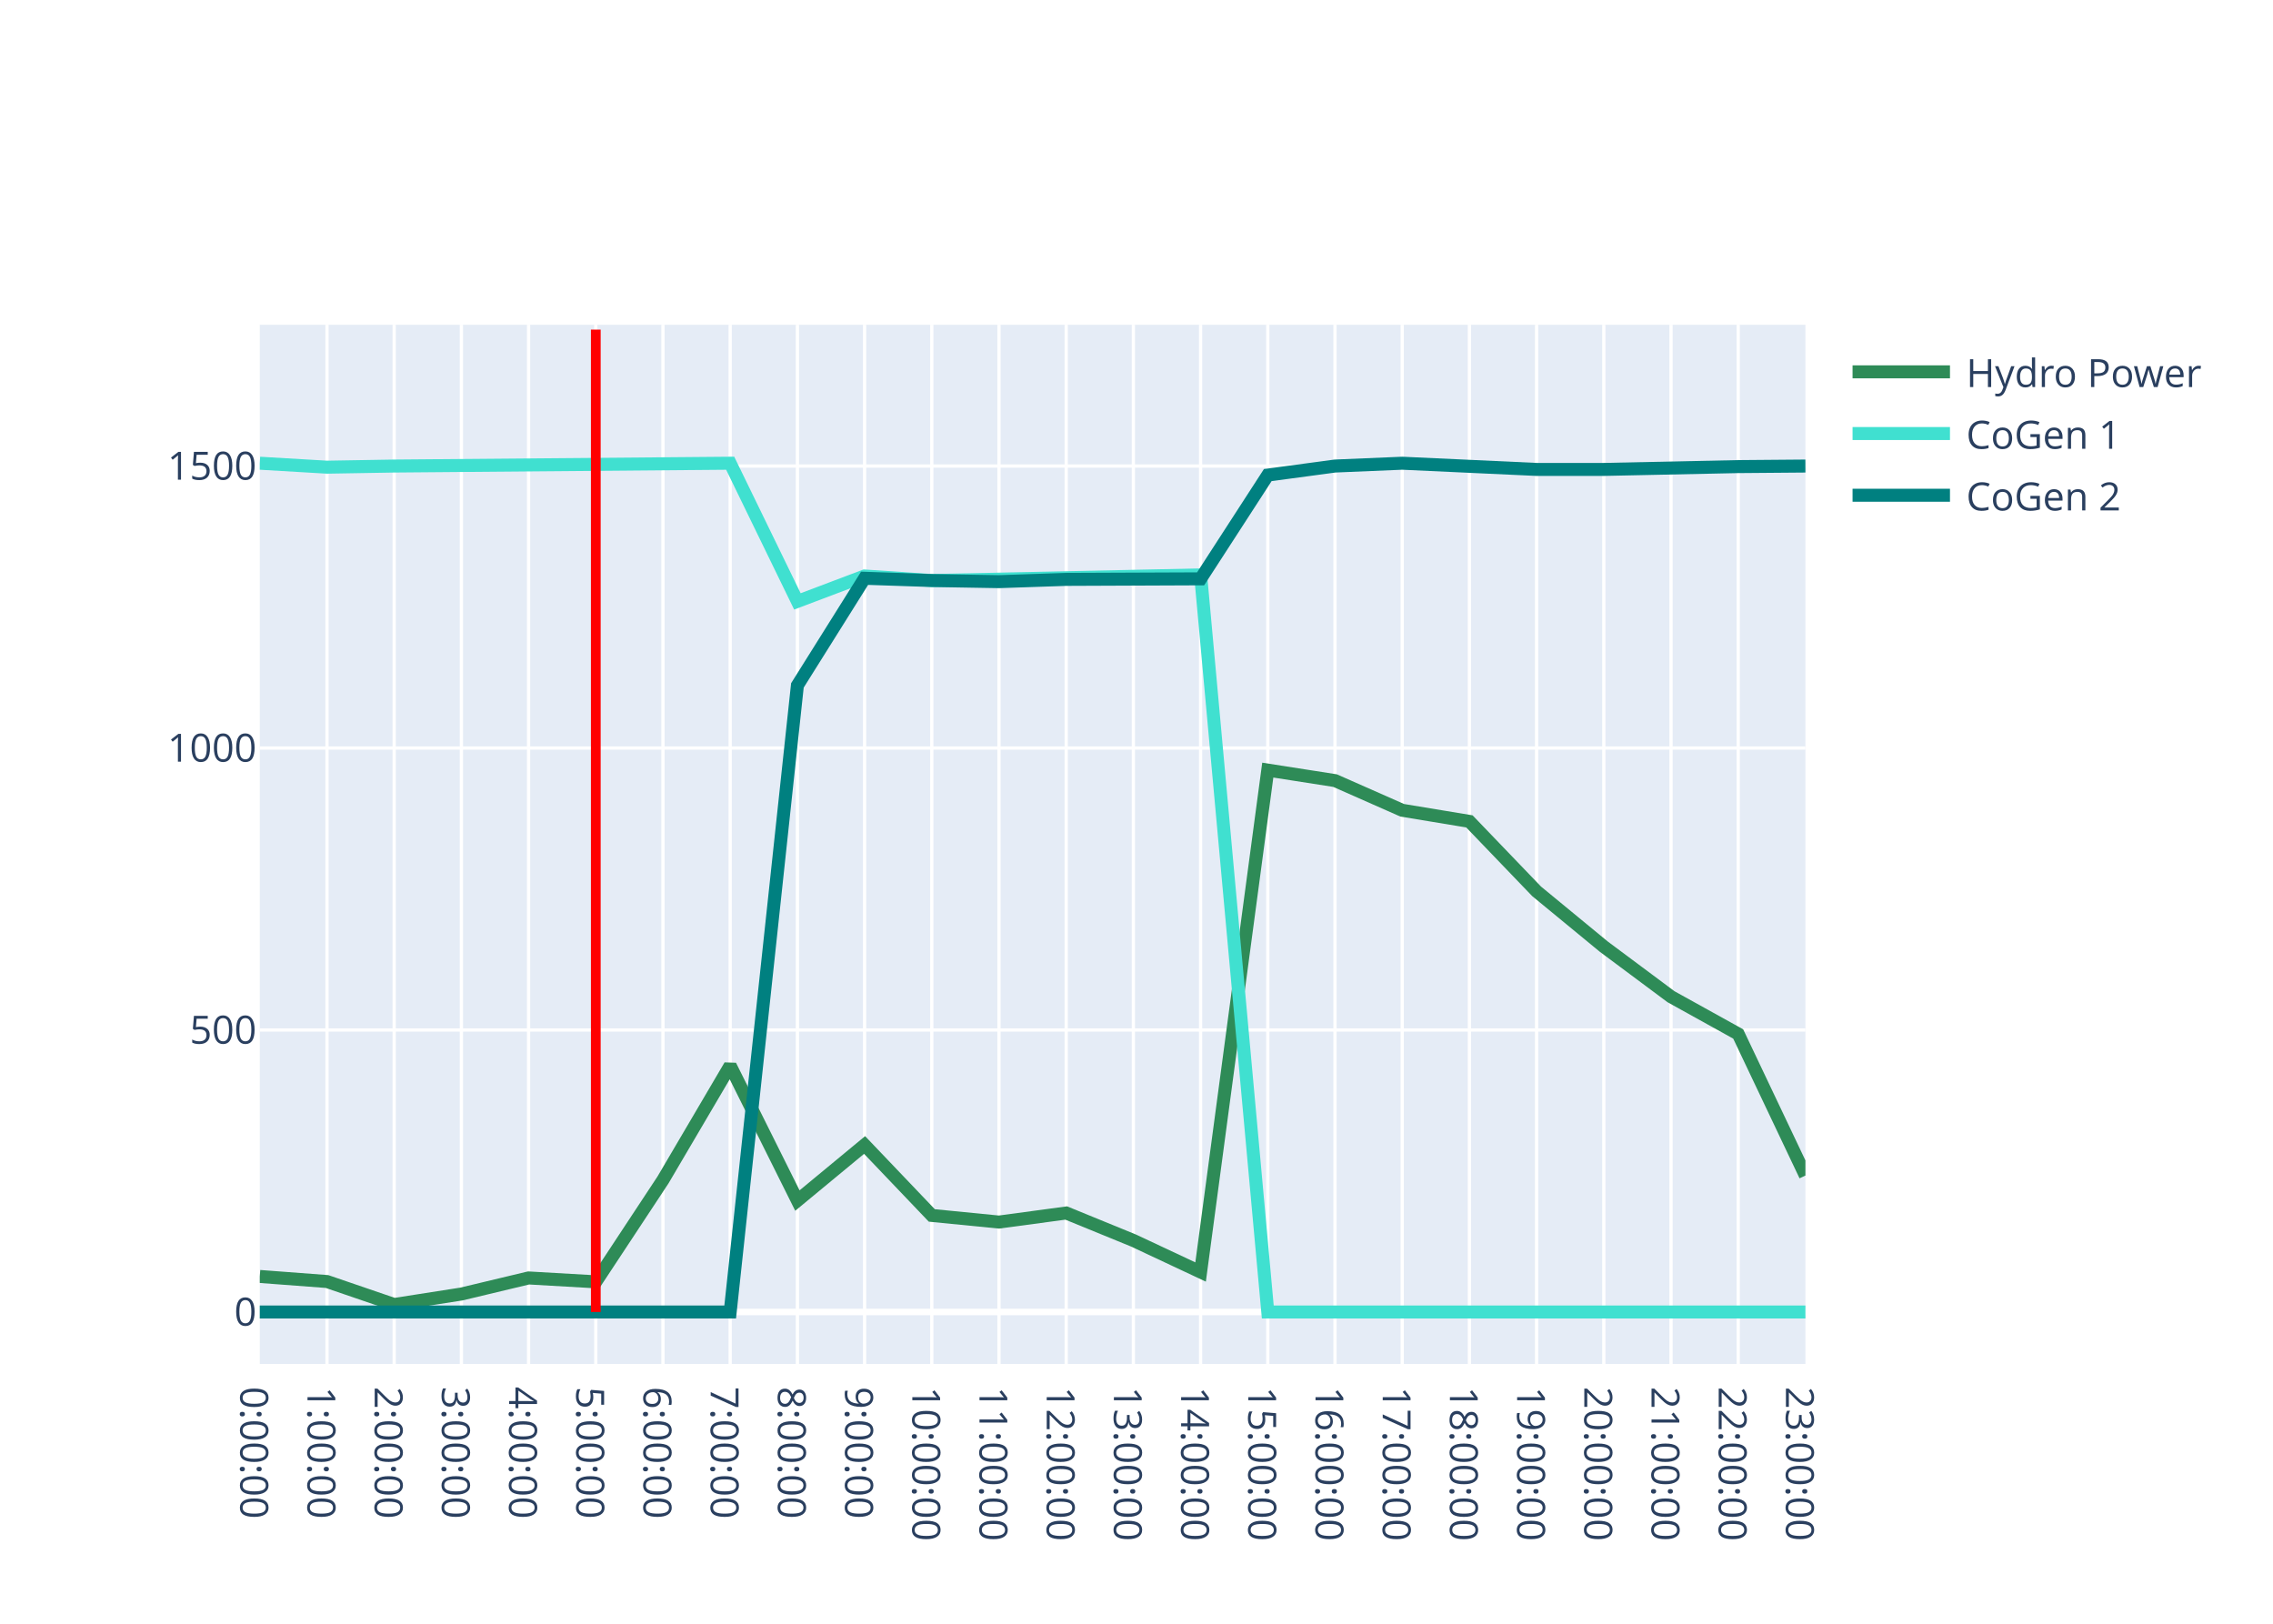
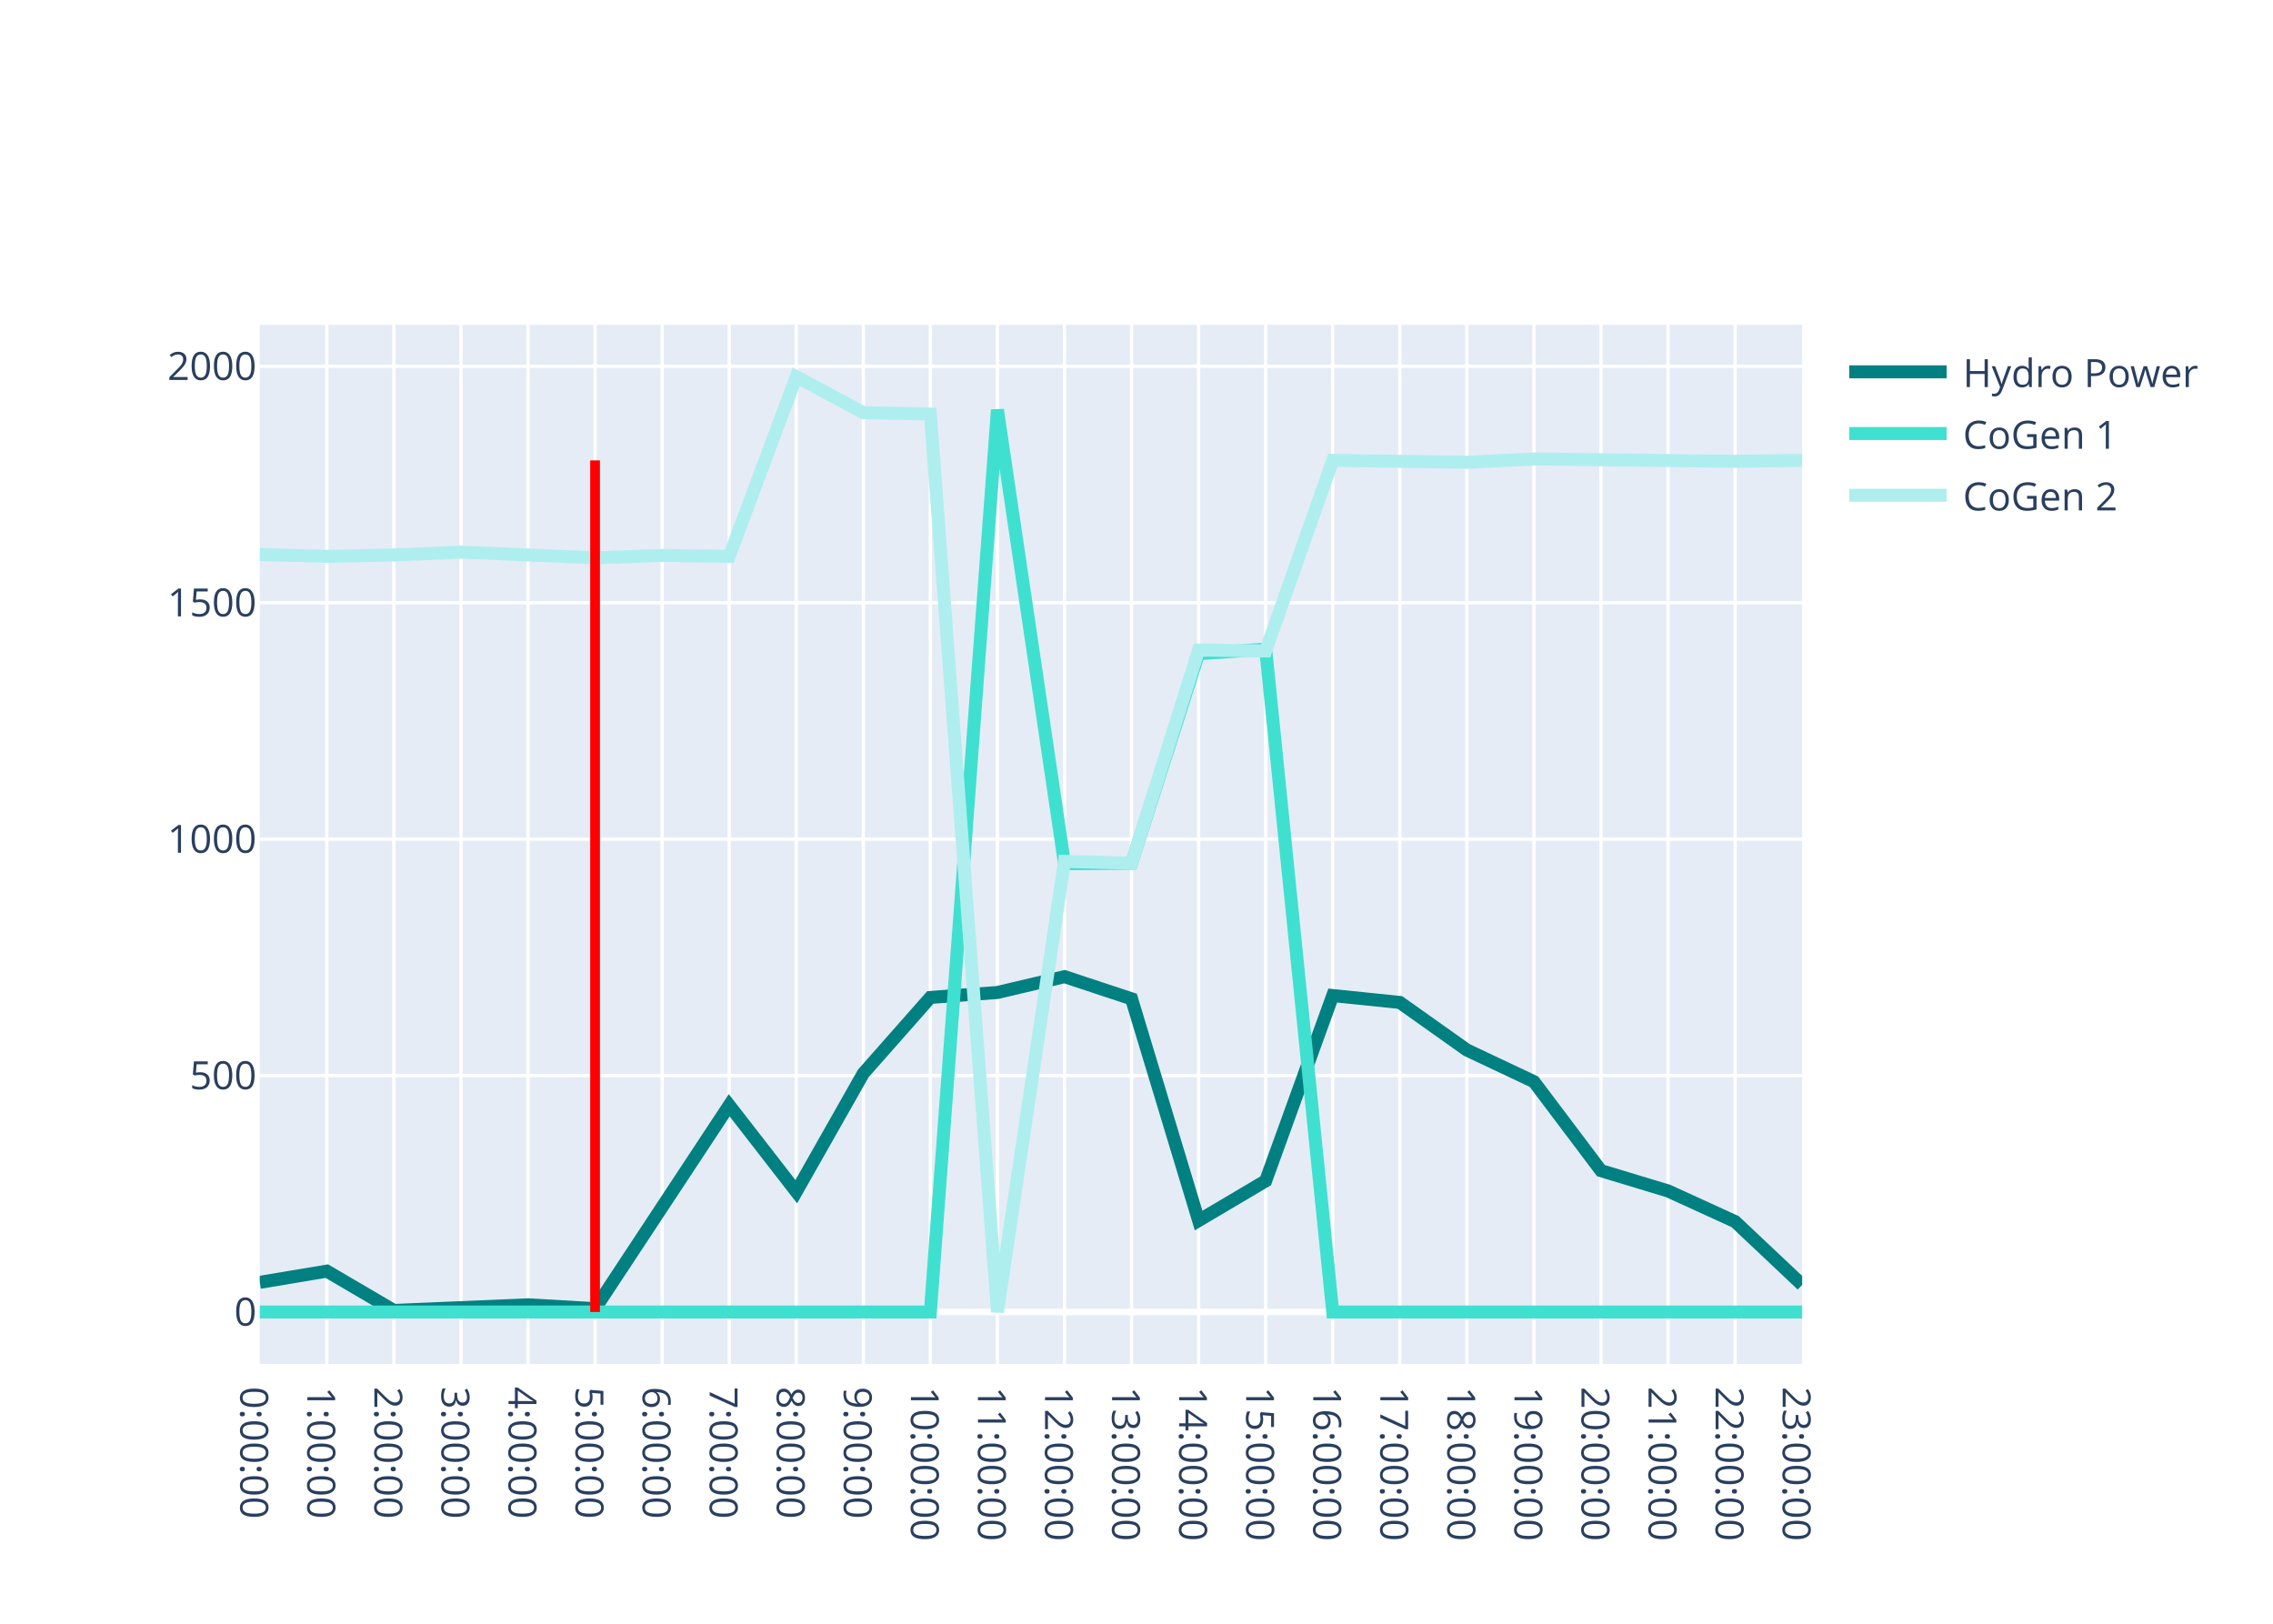
<svg xmlns="http://www.w3.org/2000/svg" class="main-svg" width="700" height="500" viewBox="0 0 700 500">
  <rect x="0" y="0" width="700" height="500" style="fill: rgb(255, 255, 255); fill-opacity: 1;" />
-   <defs id="defs-dcb794">
+   <defs id="defs-c9f1c4">
    <g class="clips">
-       <clipPath id="clipdcb794xyplot" class="plotclip">
-         <rect width="476" height="320" />
-       </clipPath>
-       <clipPath class="axesclip" id="clipdcb794x">
-         <rect x="80" y="0" width="476" height="500" />
-       </clipPath>
-       <clipPath class="axesclip" id="clipdcb794y">
+       <clipPath id="clipc9f1c4xyplot" class="plotclip">
+         <rect width="475" height="320" />
+       </clipPath>
+       <clipPath class="axesclip" id="clipc9f1c4x">
+         <rect x="80" y="0" width="475" height="500" />
+       </clipPath>
+       <clipPath class="axesclip" id="clipc9f1c4y">
        <rect x="0" y="100" width="700" height="320" />
      </clipPath>
-       <clipPath class="axesclip" id="clipdcb794xy">
-         <rect x="80" y="100" width="476" height="320" />
+       <clipPath class="axesclip" id="clipc9f1c4xy">
+         <rect x="80" y="100" width="475" height="320" />
      </clipPath>
    </g>
    <g class="gradients" />
  </defs>
  <g class="bglayer">
-     <rect class="bg" x="80" y="100" width="476" height="320" style="fill: rgb(229, 236, 246); fill-opacity: 1; stroke-width: 0;" />
+     <rect class="bg" x="80" y="100" width="475" height="320" style="fill: rgb(229, 236, 246); fill-opacity: 1; stroke-width: 0;" />
  </g>
  <g class="layer-below">
    <g class="imagelayer" />
    <g class="shapelayer" />
  </g>
  <g class="cartesianlayer">
    <g class="subplot xy">
      <g class="layer-subplot">
        <g class="shapelayer" />
        <g class="imagelayer" />
      </g>
      <g class="gridlayer">
        <g class="x">
-           <path class="xgrid crisp" transform="translate(100.7,0)" d="M0,100v320" style="stroke: rgb(255, 255, 255); stroke-opacity: 1; stroke-width: 1px;" />
-           <path class="xgrid crisp" transform="translate(121.39,0)" d="M0,100v320" style="stroke: rgb(255, 255, 255); stroke-opacity: 1; stroke-width: 1px;" />
-           <path class="xgrid crisp" transform="translate(142.09,0)" d="M0,100v320" style="stroke: rgb(255, 255, 255); stroke-opacity: 1; stroke-width: 1px;" />
-           <path class="xgrid crisp" transform="translate(162.78,0)" d="M0,100v320" style="stroke: rgb(255, 255, 255); stroke-opacity: 1; stroke-width: 1px;" />
-           <path class="xgrid crisp" transform="translate(183.48,0)" d="M0,100v320" style="stroke: rgb(255, 255, 255); stroke-opacity: 1; stroke-width: 1px;" />
-           <path class="xgrid crisp" transform="translate(204.17,0)" d="M0,100v320" style="stroke: rgb(255, 255, 255); stroke-opacity: 1; stroke-width: 1px;" />
-           <path class="xgrid crisp" transform="translate(224.87,0)" d="M0,100v320" style="stroke: rgb(255, 255, 255); stroke-opacity: 1; stroke-width: 1px;" />
-           <path class="xgrid crisp" transform="translate(245.57,0)" d="M0,100v320" style="stroke: rgb(255, 255, 255); stroke-opacity: 1; stroke-width: 1px;" />
-           <path class="xgrid crisp" transform="translate(266.26,0)" d="M0,100v320" style="stroke: rgb(255, 255, 255); stroke-opacity: 1; stroke-width: 1px;" />
-           <path class="xgrid crisp" transform="translate(286.96,0)" d="M0,100v320" style="stroke: rgb(255, 255, 255); stroke-opacity: 1; stroke-width: 1px;" />
-           <path class="xgrid crisp" transform="translate(307.65,0)" d="M0,100v320" style="stroke: rgb(255, 255, 255); stroke-opacity: 1; stroke-width: 1px;" />
-           <path class="xgrid crisp" transform="translate(328.35,0)" d="M0,100v320" style="stroke: rgb(255, 255, 255); stroke-opacity: 1; stroke-width: 1px;" />
-           <path class="xgrid crisp" transform="translate(349.04,0)" d="M0,100v320" style="stroke: rgb(255, 255, 255); stroke-opacity: 1; stroke-width: 1px;" />
-           <path class="xgrid crisp" transform="translate(369.74,0)" d="M0,100v320" style="stroke: rgb(255, 255, 255); stroke-opacity: 1; stroke-width: 1px;" />
-           <path class="xgrid crisp" transform="translate(390.43,0)" d="M0,100v320" style="stroke: rgb(255, 255, 255); stroke-opacity: 1; stroke-width: 1px;" />
-           <path class="xgrid crisp" transform="translate(411.13,0)" d="M0,100v320" style="stroke: rgb(255, 255, 255); stroke-opacity: 1; stroke-width: 1px;" />
-           <path class="xgrid crisp" transform="translate(431.83,0)" d="M0,100v320" style="stroke: rgb(255, 255, 255); stroke-opacity: 1; stroke-width: 1px;" />
-           <path class="xgrid crisp" transform="translate(452.52,0)" d="M0,100v320" style="stroke: rgb(255, 255, 255); stroke-opacity: 1; stroke-width: 1px;" />
-           <path class="xgrid crisp" transform="translate(473.22,0)" d="M0,100v320" style="stroke: rgb(255, 255, 255); stroke-opacity: 1; stroke-width: 1px;" />
-           <path class="xgrid crisp" transform="translate(493.91,0)" d="M0,100v320" style="stroke: rgb(255, 255, 255); stroke-opacity: 1; stroke-width: 1px;" />
-           <path class="xgrid crisp" transform="translate(514.61,0)" d="M0,100v320" style="stroke: rgb(255, 255, 255); stroke-opacity: 1; stroke-width: 1px;" />
-           <path class="xgrid crisp" transform="translate(535.3,0)" d="M0,100v320" style="stroke: rgb(255, 255, 255); stroke-opacity: 1; stroke-width: 1px;" />
+           <path class="xgrid crisp" transform="translate(100.65,0)" d="M0,100v320" style="stroke: rgb(255, 255, 255); stroke-opacity: 1; stroke-width: 1px;" />
+           <path class="xgrid crisp" transform="translate(121.3,0)" d="M0,100v320" style="stroke: rgb(255, 255, 255); stroke-opacity: 1; stroke-width: 1px;" />
+           <path class="xgrid crisp" transform="translate(141.96,0)" d="M0,100v320" style="stroke: rgb(255, 255, 255); stroke-opacity: 1; stroke-width: 1px;" />
+           <path class="xgrid crisp" transform="translate(162.61,0)" d="M0,100v320" style="stroke: rgb(255, 255, 255); stroke-opacity: 1; stroke-width: 1px;" />
+           <path class="xgrid crisp" transform="translate(183.26,0)" d="M0,100v320" style="stroke: rgb(255, 255, 255); stroke-opacity: 1; stroke-width: 1px;" />
+           <path class="xgrid crisp" transform="translate(203.91,0)" d="M0,100v320" style="stroke: rgb(255, 255, 255); stroke-opacity: 1; stroke-width: 1px;" />
+           <path class="xgrid crisp" transform="translate(224.57,0)" d="M0,100v320" style="stroke: rgb(255, 255, 255); stroke-opacity: 1; stroke-width: 1px;" />
+           <path class="xgrid crisp" transform="translate(245.22,0)" d="M0,100v320" style="stroke: rgb(255, 255, 255); stroke-opacity: 1; stroke-width: 1px;" />
+           <path class="xgrid crisp" transform="translate(265.87,0)" d="M0,100v320" style="stroke: rgb(255, 255, 255); stroke-opacity: 1; stroke-width: 1px;" />
+           <path class="xgrid crisp" transform="translate(286.52,0)" d="M0,100v320" style="stroke: rgb(255, 255, 255); stroke-opacity: 1; stroke-width: 1px;" />
+           <path class="xgrid crisp" transform="translate(307.17,0)" d="M0,100v320" style="stroke: rgb(255, 255, 255); stroke-opacity: 1; stroke-width: 1px;" />
+           <path class="xgrid crisp" transform="translate(327.83,0)" d="M0,100v320" style="stroke: rgb(255, 255, 255); stroke-opacity: 1; stroke-width: 1px;" />
+           <path class="xgrid crisp" transform="translate(348.48,0)" d="M0,100v320" style="stroke: rgb(255, 255, 255); stroke-opacity: 1; stroke-width: 1px;" />
+           <path class="xgrid crisp" transform="translate(369.13,0)" d="M0,100v320" style="stroke: rgb(255, 255, 255); stroke-opacity: 1; stroke-width: 1px;" />
+           <path class="xgrid crisp" transform="translate(389.78,0)" d="M0,100v320" style="stroke: rgb(255, 255, 255); stroke-opacity: 1; stroke-width: 1px;" />
+           <path class="xgrid crisp" transform="translate(410.43,0)" d="M0,100v320" style="stroke: rgb(255, 255, 255); stroke-opacity: 1; stroke-width: 1px;" />
+           <path class="xgrid crisp" transform="translate(431.09,0)" d="M0,100v320" style="stroke: rgb(255, 255, 255); stroke-opacity: 1; stroke-width: 1px;" />
+           <path class="xgrid crisp" transform="translate(451.74,0)" d="M0,100v320" style="stroke: rgb(255, 255, 255); stroke-opacity: 1; stroke-width: 1px;" />
+           <path class="xgrid crisp" transform="translate(472.39,0)" d="M0,100v320" style="stroke: rgb(255, 255, 255); stroke-opacity: 1; stroke-width: 1px;" />
+           <path class="xgrid crisp" transform="translate(493.04,0)" d="M0,100v320" style="stroke: rgb(255, 255, 255); stroke-opacity: 1; stroke-width: 1px;" />
+           <path class="xgrid crisp" transform="translate(513.7,0)" d="M0,100v320" style="stroke: rgb(255, 255, 255); stroke-opacity: 1; stroke-width: 1px;" />
+           <path class="xgrid crisp" transform="translate(534.35,0)" d="M0,100v320" style="stroke: rgb(255, 255, 255); stroke-opacity: 1; stroke-width: 1px;" />
        </g>
        <g class="y">
-           <path class="ygrid crisp" transform="translate(0,317.17)" d="M80,0h476" style="stroke: rgb(255, 255, 255); stroke-opacity: 1; stroke-width: 1px;" />
-           <path class="ygrid crisp" transform="translate(0,230.34)" d="M80,0h476" style="stroke: rgb(255, 255, 255); stroke-opacity: 1; stroke-width: 1px;" />
-           <path class="ygrid crisp" transform="translate(0,143.51)" d="M80,0h476" style="stroke: rgb(255, 255, 255); stroke-opacity: 1; stroke-width: 1px;" />
+           <path class="ygrid crisp" transform="translate(0,331.2)" d="M80,0h475" style="stroke: rgb(255, 255, 255); stroke-opacity: 1; stroke-width: 1px;" />
+           <path class="ygrid crisp" transform="translate(0,258.4)" d="M80,0h475" style="stroke: rgb(255, 255, 255); stroke-opacity: 1; stroke-width: 1px;" />
+           <path class="ygrid crisp" transform="translate(0,185.6)" d="M80,0h475" style="stroke: rgb(255, 255, 255); stroke-opacity: 1; stroke-width: 1px;" />
+           <path class="ygrid crisp" transform="translate(0,112.8)" d="M80,0h475" style="stroke: rgb(255, 255, 255); stroke-opacity: 1; stroke-width: 1px;" />
        </g>
      </g>
      <g class="zerolinelayer">
-         <path class="yzl zl crisp" transform="translate(0,404)" d="M80,0h476" style="stroke: rgb(255, 255, 255); stroke-opacity: 1; stroke-width: 2px;" />
+         <path class="yzl zl crisp" transform="translate(0,404)" d="M80,0h475" style="stroke: rgb(255, 255, 255); stroke-opacity: 1; stroke-width: 2px;" />
      </g>
      <path class="xlines-below" />
      <path class="ylines-below" />
      <g class="overlines-below" />
      <g class="xaxislayer-below" />
      <g class="yaxislayer-below" />
      <g class="overaxes-below" />
-       <g class="plot" transform="translate(80, 100)" clip-path="url('#clipdcb794xyplot')">
+       <g class="plot" transform="translate(80, 100)" clip-path="url('#clipc9f1c4xyplot')">
        <g class="scatterlayer mlayer">
-           <g class="trace scatter trace85a70e" style="stroke-miterlimit: 2; opacity: 1;">
+           <g class="trace scatter trace82d653" style="stroke-miterlimit: 2; opacity: 1;">
            <g class="fills" />
            <g class="errorbars" />
            <g class="lines">
-               <path class="js-line" d="M0,293.06L20.7,294.62L41.39,301.7L62.09,298.47L82.78,293.52L103.48,294.71L124.17,263.35L144.87,228.15L165.57,269.69L186.26,252.58L206.96,274.27L227.65,276.31L248.35,273.52L269.04,281.98L289.74,291.69L310.43,137.14L331.13,140.37L351.83,149.51L372.52,152.93L393.22,174.47L413.91,191.5L434.61,206.92L455.3,218.39L476,261.99" style="vector-effect: non-scaling-stroke; fill: none; stroke: rgb(46, 139, 87); stroke-opacity: 1; stroke-width: 4px; opacity: 1;" />
+               <path class="js-line" d="M0,294.87L20.65,291.42L41.3,303.53L82.61,301.79L103.26,302.98L144.57,240.35L165.22,266.96L185.87,230.53L206.52,207.14L227.17,205.62L247.83,200.74L268.48,207.57L289.13,275.84L309.78,263.62L330.43,206.56L351.09,208.68L371.74,223.33L392.39,233.08L413.04,260.48L433.7,266.73L454.35,276.17L475,295.64" style="vector-effect: non-scaling-stroke; fill: none; stroke: rgb(0, 128, 128); stroke-opacity: 1; stroke-width: 4px; opacity: 1;" />
            </g>
            <g class="points" />
            <g class="text" />
          </g>
-           <g class="trace scatter trace2214c5" style="stroke-miterlimit: 2; opacity: 1;">
+           <g class="trace scatter trace738f47" style="stroke-miterlimit: 2; opacity: 1;">
            <g class="fills" />
            <g class="errorbars" />
            <g class="lines">
-               <path class="js-line" d="M0,42.64L20.7,43.86L41.39,43.51L144.87,42.64L165.57,85.19L186.26,77.37L206.96,78.76L289.74,77.03L310.43,304L476,304" style="vector-effect: non-scaling-stroke; fill: none; stroke: rgb(64, 224, 208); stroke-opacity: 1; stroke-width: 4px; opacity: 1;" />
+               <path class="js-line" d="M0,304L206.52,304L227.17,26.19L247.83,165.97L268.48,165.82L289.13,101.32L309.78,99.87L330.43,304L351.09,304L475,304" style="vector-effect: non-scaling-stroke; fill: none; stroke: rgb(64, 224, 208); stroke-opacity: 1; stroke-width: 4px; opacity: 1;" />
            </g>
            <g class="points" />
            <g class="text" />
          </g>
-           <g class="trace scatter trace3f2978" style="stroke-miterlimit: 2; opacity: 1;">
+           <g class="trace scatter tracefa82bb" style="stroke-miterlimit: 2; opacity: 1;">
            <g class="fills" />
            <g class="errorbars" />
            <g class="lines">
-               <path class="js-line" d="M0,304L144.87,304L165.57,111.06L186.26,78.07L206.96,78.76L227.65,79.11L248.35,78.41L289.74,78.24L310.43,46.29L331.13,43.51L351.83,42.64L393.22,44.55L413.91,44.55L455.3,43.68L476,43.51" style="vector-effect: non-scaling-stroke; fill: none; stroke: rgb(0, 128, 128); stroke-opacity: 1; stroke-width: 4px; opacity: 1;" />
+               <path class="js-line" d="M0,70.75L20.65,71.33L41.3,70.89L61.96,70.02L82.61,70.89L103.26,71.77L123.91,71.04L144.57,71.33L165.22,16L185.87,27.07L206.52,27.5L227.17,304L247.83,165.24L268.48,165.82L289.13,100.16L309.78,100.45L330.43,41.77L371.74,42.35L392.39,41.33L454.35,42.06L475,41.77" style="vector-effect: non-scaling-stroke; fill: none; stroke: rgb(175, 238, 238); stroke-opacity: 1; stroke-width: 4px; opacity: 1;" />
            </g>
            <g class="points" />
            <g class="text" />
          </g>
        </g>
      </g>
      <g class="overplot" />
      <path class="xlines-above crisp" d="M0,0" style="fill: none;" />
      <path class="ylines-above crisp" d="M0,0" style="fill: none;" />
      <g class="overlines-above" />
      <g class="xaxislayer-above">
        <g class="xtick">
          <text text-anchor="start" x="0" y="433" transform="translate(80,0) rotate(90,0,427)" style="font-family: 'Open Sans', verdana, arial, sans-serif; font-size: 12px; fill: rgb(42, 63, 95); fill-opacity: 1; white-space: pre;">0:00:00</text>
        </g>
        <g class="xtick">
-           <text text-anchor="start" x="0" y="433" transform="translate(100.7,0) rotate(90,0,427)" style="font-family: 'Open Sans', verdana, arial, sans-serif; font-size: 12px; fill: rgb(42, 63, 95); fill-opacity: 1; white-space: pre;">1:00:00</text>
-         </g>
-         <g class="xtick">
-           <text text-anchor="start" x="0" y="433" transform="translate(121.39,0) rotate(90,0,427)" style="font-family: 'Open Sans', verdana, arial, sans-serif; font-size: 12px; fill: rgb(42, 63, 95); fill-opacity: 1; white-space: pre;">2:00:00</text>
-         </g>
-         <g class="xtick">
-           <text text-anchor="start" x="0" y="433" transform="translate(142.09,0) rotate(90,0,427)" style="font-family: 'Open Sans', verdana, arial, sans-serif; font-size: 12px; fill: rgb(42, 63, 95); fill-opacity: 1; white-space: pre;">3:00:00</text>
-         </g>
-         <g class="xtick">
-           <text text-anchor="start" x="0" y="433" transform="translate(162.78,0) rotate(90,0,427)" style="font-family: 'Open Sans', verdana, arial, sans-serif; font-size: 12px; fill: rgb(42, 63, 95); fill-opacity: 1; white-space: pre;">4:00:00</text>
-         </g>
-         <g class="xtick">
-           <text text-anchor="start" x="0" y="433" transform="translate(183.48,0) rotate(90,0,427)" style="font-family: 'Open Sans', verdana, arial, sans-serif; font-size: 12px; fill: rgb(42, 63, 95); fill-opacity: 1; white-space: pre;">5:00:00</text>
-         </g>
-         <g class="xtick">
-           <text text-anchor="start" x="0" y="433" transform="translate(204.17,0) rotate(90,0,427)" style="font-family: 'Open Sans', verdana, arial, sans-serif; font-size: 12px; fill: rgb(42, 63, 95); fill-opacity: 1; white-space: pre;">6:00:00</text>
-         </g>
-         <g class="xtick">
-           <text text-anchor="start" x="0" y="433" transform="translate(224.87,0) rotate(90,0,427)" style="font-family: 'Open Sans', verdana, arial, sans-serif; font-size: 12px; fill: rgb(42, 63, 95); fill-opacity: 1; white-space: pre;">7:00:00</text>
-         </g>
-         <g class="xtick">
-           <text text-anchor="start" x="0" y="433" transform="translate(245.57,0) rotate(90,0,427)" style="font-family: 'Open Sans', verdana, arial, sans-serif; font-size: 12px; fill: rgb(42, 63, 95); fill-opacity: 1; white-space: pre;">8:00:00</text>
-         </g>
-         <g class="xtick">
-           <text text-anchor="start" x="0" y="433" transform="translate(266.26,0) rotate(90,0,427)" style="font-family: 'Open Sans', verdana, arial, sans-serif; font-size: 12px; fill: rgb(42, 63, 95); fill-opacity: 1; white-space: pre;">9:00:00</text>
-         </g>
-         <g class="xtick">
-           <text text-anchor="start" x="0" y="433" transform="translate(286.96,0) rotate(90,0,427)" style="font-family: 'Open Sans', verdana, arial, sans-serif; font-size: 12px; fill: rgb(42, 63, 95); fill-opacity: 1; white-space: pre;">10:00:00</text>
-         </g>
-         <g class="xtick">
-           <text text-anchor="start" x="0" y="433" transform="translate(307.65,0) rotate(90,0,427)" style="font-family: 'Open Sans', verdana, arial, sans-serif; font-size: 12px; fill: rgb(42, 63, 95); fill-opacity: 1; white-space: pre;">11:00:00</text>
-         </g>
-         <g class="xtick">
-           <text text-anchor="start" x="0" y="433" transform="translate(328.35,0) rotate(90,0,427)" style="font-family: 'Open Sans', verdana, arial, sans-serif; font-size: 12px; fill: rgb(42, 63, 95); fill-opacity: 1; white-space: pre;">12:00:00</text>
-         </g>
-         <g class="xtick">
-           <text text-anchor="start" x="0" y="433" transform="translate(349.04,0) rotate(90,0,427)" style="font-family: 'Open Sans', verdana, arial, sans-serif; font-size: 12px; fill: rgb(42, 63, 95); fill-opacity: 1; white-space: pre;">13:00:00</text>
-         </g>
-         <g class="xtick">
-           <text text-anchor="start" x="0" y="433" transform="translate(369.74,0) rotate(90,0,427)" style="font-family: 'Open Sans', verdana, arial, sans-serif; font-size: 12px; fill: rgb(42, 63, 95); fill-opacity: 1; white-space: pre;">14:00:00</text>
-         </g>
-         <g class="xtick">
-           <text text-anchor="start" x="0" y="433" transform="translate(390.43,0) rotate(90,0,427)" style="font-family: 'Open Sans', verdana, arial, sans-serif; font-size: 12px; fill: rgb(42, 63, 95); fill-opacity: 1; white-space: pre;">15:00:00</text>
-         </g>
-         <g class="xtick">
-           <text text-anchor="start" x="0" y="433" transform="translate(411.13,0) rotate(90,0,427)" style="font-family: 'Open Sans', verdana, arial, sans-serif; font-size: 12px; fill: rgb(42, 63, 95); fill-opacity: 1; white-space: pre;">16:00:00</text>
-         </g>
-         <g class="xtick">
-           <text text-anchor="start" x="0" y="433" transform="translate(431.83,0) rotate(90,0,427)" style="font-family: 'Open Sans', verdana, arial, sans-serif; font-size: 12px; fill: rgb(42, 63, 95); fill-opacity: 1; white-space: pre;">17:00:00</text>
-         </g>
-         <g class="xtick">
-           <text text-anchor="start" x="0" y="433" transform="translate(452.52,0) rotate(90,0,427)" style="font-family: 'Open Sans', verdana, arial, sans-serif; font-size: 12px; fill: rgb(42, 63, 95); fill-opacity: 1; white-space: pre;">18:00:00</text>
-         </g>
-         <g class="xtick">
-           <text text-anchor="start" x="0" y="433" transform="translate(473.22,0) rotate(90,0,427)" style="font-family: 'Open Sans', verdana, arial, sans-serif; font-size: 12px; fill: rgb(42, 63, 95); fill-opacity: 1; white-space: pre;">19:00:00</text>
-         </g>
-         <g class="xtick">
-           <text text-anchor="start" x="0" y="433" transform="translate(493.91,0) rotate(90,0,427)" style="font-family: 'Open Sans', verdana, arial, sans-serif; font-size: 12px; fill: rgb(42, 63, 95); fill-opacity: 1; white-space: pre;">20:00:00</text>
-         </g>
-         <g class="xtick">
-           <text text-anchor="start" x="0" y="433" transform="translate(514.61,0) rotate(90,0,427)" style="font-family: 'Open Sans', verdana, arial, sans-serif; font-size: 12px; fill: rgb(42, 63, 95); fill-opacity: 1; white-space: pre;">21:00:00</text>
-         </g>
-         <g class="xtick">
-           <text text-anchor="start" x="0" y="433" transform="translate(535.3,0) rotate(90,0,427)" style="font-family: 'Open Sans', verdana, arial, sans-serif; font-size: 12px; fill: rgb(42, 63, 95); fill-opacity: 1; white-space: pre;">22:00:00</text>
-         </g>
-         <g class="xtick">
-           <text text-anchor="start" x="0" y="433" transform="translate(556,0) rotate(90,0,427)" style="font-family: 'Open Sans', verdana, arial, sans-serif; font-size: 12px; fill: rgb(42, 63, 95); fill-opacity: 1; white-space: pre;">23:00:00</text>
+           <text text-anchor="start" x="0" y="433" transform="translate(100.65,0) rotate(90,0,427)" style="font-family: 'Open Sans', verdana, arial, sans-serif; font-size: 12px; fill: rgb(42, 63, 95); fill-opacity: 1; white-space: pre;">1:00:00</text>
+         </g>
+         <g class="xtick">
+           <text text-anchor="start" x="0" y="433" transform="translate(121.3,0) rotate(90,0,427)" style="font-family: 'Open Sans', verdana, arial, sans-serif; font-size: 12px; fill: rgb(42, 63, 95); fill-opacity: 1; white-space: pre;">2:00:00</text>
+         </g>
+         <g class="xtick">
+           <text text-anchor="start" x="0" y="433" transform="translate(141.96,0) rotate(90,0,427)" style="font-family: 'Open Sans', verdana, arial, sans-serif; font-size: 12px; fill: rgb(42, 63, 95); fill-opacity: 1; white-space: pre;">3:00:00</text>
+         </g>
+         <g class="xtick">
+           <text text-anchor="start" x="0" y="433" transform="translate(162.61,0) rotate(90,0,427)" style="font-family: 'Open Sans', verdana, arial, sans-serif; font-size: 12px; fill: rgb(42, 63, 95); fill-opacity: 1; white-space: pre;">4:00:00</text>
+         </g>
+         <g class="xtick">
+           <text text-anchor="start" x="0" y="433" transform="translate(183.26,0) rotate(90,0,427)" style="font-family: 'Open Sans', verdana, arial, sans-serif; font-size: 12px; fill: rgb(42, 63, 95); fill-opacity: 1; white-space: pre;">5:00:00</text>
+         </g>
+         <g class="xtick">
+           <text text-anchor="start" x="0" y="433" transform="translate(203.91,0) rotate(90,0,427)" style="font-family: 'Open Sans', verdana, arial, sans-serif; font-size: 12px; fill: rgb(42, 63, 95); fill-opacity: 1; white-space: pre;">6:00:00</text>
+         </g>
+         <g class="xtick">
+           <text text-anchor="start" x="0" y="433" transform="translate(224.57,0) rotate(90,0,427)" style="font-family: 'Open Sans', verdana, arial, sans-serif; font-size: 12px; fill: rgb(42, 63, 95); fill-opacity: 1; white-space: pre;">7:00:00</text>
+         </g>
+         <g class="xtick">
+           <text text-anchor="start" x="0" y="433" transform="translate(245.22,0) rotate(90,0,427)" style="font-family: 'Open Sans', verdana, arial, sans-serif; font-size: 12px; fill: rgb(42, 63, 95); fill-opacity: 1; white-space: pre;">8:00:00</text>
+         </g>
+         <g class="xtick">
+           <text text-anchor="start" x="0" y="433" transform="translate(265.87,0) rotate(90,0,427)" style="font-family: 'Open Sans', verdana, arial, sans-serif; font-size: 12px; fill: rgb(42, 63, 95); fill-opacity: 1; white-space: pre;">9:00:00</text>
+         </g>
+         <g class="xtick">
+           <text text-anchor="start" x="0" y="433" transform="translate(286.52,0) rotate(90,0,427)" style="font-family: 'Open Sans', verdana, arial, sans-serif; font-size: 12px; fill: rgb(42, 63, 95); fill-opacity: 1; white-space: pre;">10:00:00</text>
+         </g>
+         <g class="xtick">
+           <text text-anchor="start" x="0" y="433" transform="translate(307.17,0) rotate(90,0,427)" style="font-family: 'Open Sans', verdana, arial, sans-serif; font-size: 12px; fill: rgb(42, 63, 95); fill-opacity: 1; white-space: pre;">11:00:00</text>
+         </g>
+         <g class="xtick">
+           <text text-anchor="start" x="0" y="433" transform="translate(327.83,0) rotate(90,0,427)" style="font-family: 'Open Sans', verdana, arial, sans-serif; font-size: 12px; fill: rgb(42, 63, 95); fill-opacity: 1; white-space: pre;">12:00:00</text>
+         </g>
+         <g class="xtick">
+           <text text-anchor="start" x="0" y="433" transform="translate(348.48,0) rotate(90,0,427)" style="font-family: 'Open Sans', verdana, arial, sans-serif; font-size: 12px; fill: rgb(42, 63, 95); fill-opacity: 1; white-space: pre;">13:00:00</text>
+         </g>
+         <g class="xtick">
+           <text text-anchor="start" x="0" y="433" transform="translate(369.13,0) rotate(90,0,427)" style="font-family: 'Open Sans', verdana, arial, sans-serif; font-size: 12px; fill: rgb(42, 63, 95); fill-opacity: 1; white-space: pre;">14:00:00</text>
+         </g>
+         <g class="xtick">
+           <text text-anchor="start" x="0" y="433" transform="translate(389.78,0) rotate(90,0,427)" style="font-family: 'Open Sans', verdana, arial, sans-serif; font-size: 12px; fill: rgb(42, 63, 95); fill-opacity: 1; white-space: pre;">15:00:00</text>
+         </g>
+         <g class="xtick">
+           <text text-anchor="start" x="0" y="433" transform="translate(410.43,0) rotate(90,0,427)" style="font-family: 'Open Sans', verdana, arial, sans-serif; font-size: 12px; fill: rgb(42, 63, 95); fill-opacity: 1; white-space: pre;">16:00:00</text>
+         </g>
+         <g class="xtick">
+           <text text-anchor="start" x="0" y="433" transform="translate(431.09,0) rotate(90,0,427)" style="font-family: 'Open Sans', verdana, arial, sans-serif; font-size: 12px; fill: rgb(42, 63, 95); fill-opacity: 1; white-space: pre;">17:00:00</text>
+         </g>
+         <g class="xtick">
+           <text text-anchor="start" x="0" y="433" transform="translate(451.74,0) rotate(90,0,427)" style="font-family: 'Open Sans', verdana, arial, sans-serif; font-size: 12px; fill: rgb(42, 63, 95); fill-opacity: 1; white-space: pre;">18:00:00</text>
+         </g>
+         <g class="xtick">
+           <text text-anchor="start" x="0" y="433" transform="translate(472.39,0) rotate(90,0,427)" style="font-family: 'Open Sans', verdana, arial, sans-serif; font-size: 12px; fill: rgb(42, 63, 95); fill-opacity: 1; white-space: pre;">19:00:00</text>
+         </g>
+         <g class="xtick">
+           <text text-anchor="start" x="0" y="433" transform="translate(493.04,0) rotate(90,0,427)" style="font-family: 'Open Sans', verdana, arial, sans-serif; font-size: 12px; fill: rgb(42, 63, 95); fill-opacity: 1; white-space: pre;">20:00:00</text>
+         </g>
+         <g class="xtick">
+           <text text-anchor="start" x="0" y="433" transform="translate(513.7,0) rotate(90,0,427)" style="font-family: 'Open Sans', verdana, arial, sans-serif; font-size: 12px; fill: rgb(42, 63, 95); fill-opacity: 1; white-space: pre;">21:00:00</text>
+         </g>
+         <g class="xtick">
+           <text text-anchor="start" x="0" y="433" transform="translate(534.35,0) rotate(90,0,427)" style="font-family: 'Open Sans', verdana, arial, sans-serif; font-size: 12px; fill: rgb(42, 63, 95); fill-opacity: 1; white-space: pre;">22:00:00</text>
+         </g>
+         <g class="xtick">
+           <text text-anchor="start" x="0" y="433" transform="translate(555,0) rotate(90,0,427)" style="font-family: 'Open Sans', verdana, arial, sans-serif; font-size: 12px; fill: rgb(42, 63, 95); fill-opacity: 1; white-space: pre;">23:00:00</text>
        </g>
      </g>
      <g class="yaxislayer-above">
        <g class="ytick">
          <text text-anchor="end" x="79" y="4.2" transform="translate(0,404)" style="font-family: 'Open Sans', verdana, arial, sans-serif; font-size: 12px; fill: rgb(42, 63, 95); fill-opacity: 1; white-space: pre;">0</text>
        </g>
        <g class="ytick">
-           <text text-anchor="end" x="79" y="4.2" transform="translate(0,317.17)" style="font-family: 'Open Sans', verdana, arial, sans-serif; font-size: 12px; fill: rgb(42, 63, 95); fill-opacity: 1; white-space: pre;">500</text>
-         </g>
-         <g class="ytick">
-           <text text-anchor="end" x="79" y="4.2" transform="translate(0,230.34)" style="font-family: 'Open Sans', verdana, arial, sans-serif; font-size: 12px; fill: rgb(42, 63, 95); fill-opacity: 1; white-space: pre;">1000</text>
-         </g>
-         <g class="ytick">
-           <text text-anchor="end" x="79" y="4.2" transform="translate(0,143.51)" style="font-family: 'Open Sans', verdana, arial, sans-serif; font-size: 12px; fill: rgb(42, 63, 95); fill-opacity: 1; white-space: pre;">1500</text>
+           <text text-anchor="end" x="79" y="4.2" transform="translate(0,331.2)" style="font-family: 'Open Sans', verdana, arial, sans-serif; font-size: 12px; fill: rgb(42, 63, 95); fill-opacity: 1; white-space: pre;">500</text>
+         </g>
+         <g class="ytick">
+           <text text-anchor="end" x="79" y="4.2" transform="translate(0,258.4)" style="font-family: 'Open Sans', verdana, arial, sans-serif; font-size: 12px; fill: rgb(42, 63, 95); fill-opacity: 1; white-space: pre;">1000</text>
+         </g>
+         <g class="ytick">
+           <text text-anchor="end" x="79" y="4.2" transform="translate(0,185.6)" style="font-family: 'Open Sans', verdana, arial, sans-serif; font-size: 12px; fill: rgb(42, 63, 95); fill-opacity: 1; white-space: pre;">1500</text>
+         </g>
+         <g class="ytick">
+           <text text-anchor="end" x="79" y="4.2" transform="translate(0,112.8)" style="font-family: 'Open Sans', verdana, arial, sans-serif; font-size: 12px; fill: rgb(42, 63, 95); fill-opacity: 1; white-space: pre;">2000</text>
        </g>
      </g>
      <g class="overaxes-above" />
    </g>
  </g>
  <g class="polarlayer" />
  <g class="ternarylayer" />
  <g class="geolayer" />
  <g class="funnelarealayer" />
  <g class="pielayer" />
  <g class="treemaplayer" />
  <g class="sunburstlayer" />
  <g class="glimages" />
-   <defs id="topdefs-dcb794">
+   <defs id="topdefs-c9f1c4">
    <g class="clips" />
-     <clipPath id="legenddcb794">
-       <rect width="122" height="67" x="0" y="0" />
+     <clipPath id="legendc9f1c4">
+       <rect width="123" height="67" x="0" y="0" />
    </clipPath>
  </defs>
  <g class="layer-above">
    <g class="imagelayer" />
    <g class="shapelayer">
-       <path data-index="0" fill-rule="evenodd" d="M183.48,404L183.48,101.5" clip-path="url('#clipdcb794xy')" style="opacity: 1; stroke: rgb(255, 0, 0); stroke-opacity: 1; fill: rgb(0, 0, 0); fill-opacity: 0; stroke-width: 3px;" />
+       <path data-index="0" fill-rule="evenodd" d="M183.26,404L183.26,141.77" clip-path="url('#clipc9f1c4xy')" style="opacity: 1; stroke: rgb(255, 0, 0); stroke-opacity: 1; fill: rgb(0, 0, 0); fill-opacity: 0; stroke-width: 3px;" />
    </g>
  </g>
  <g class="infolayer">
-     <g class="legend" pointer-events="all" transform="translate(565.52, 100)">
-       <rect class="bg" shape-rendering="crispEdges" width="122" height="67" x="0" y="0" style="stroke: rgb(68, 68, 68); stroke-opacity: 1; fill: rgb(255, 255, 255); fill-opacity: 1; stroke-width: 0px;" />
-       <g class="scrollbox" transform="translate(0, 0)" clip-path="url('#legenddcb794')">
+     <g class="legend" pointer-events="all" transform="translate(564.5, 100)">
+       <rect class="bg" shape-rendering="crispEdges" width="123" height="67" x="0" y="0" style="stroke: rgb(68, 68, 68); stroke-opacity: 1; fill: rgb(255, 255, 255); fill-opacity: 1; stroke-width: 0px;" />
+       <g class="scrollbox" transform="translate(0, 0)" clip-path="url('#legendc9f1c4')">
        <g class="groups">
          <g class="traces" transform="translate(0, 14.5)" style="opacity: 1;">
            <text class="legendtext user-select-none" text-anchor="start" x="40" y="4.68" style="font-family: 'Open Sans', verdana, arial, sans-serif; font-size: 12px; fill: rgb(42, 63, 95); fill-opacity: 1; white-space: pre;">Hydro Power</text>
            <g class="layers" style="opacity: 1;">
              <g class="legendfill" />
              <g class="legendlines">
-                 <path class="js-line" d="M5,0h30" style="fill: none; stroke: rgb(46, 139, 87); stroke-opacity: 1; stroke-width: 4px;" />
+                 <path class="js-line" d="M5,0h30" style="fill: none; stroke: rgb(0, 128, 128); stroke-opacity: 1; stroke-width: 4px;" />
              </g>
              <g class="legendsymbols">
                <g class="legendpoints" />
              </g>
            </g>
-             <rect class="legendtoggle" pointer-events="all" x="0" y="-9.5" width="116.688" height="19" style="cursor: pointer; fill: rgb(0, 0, 0); fill-opacity: 0;" />
+             <rect class="legendtoggle" pointer-events="all" x="0" y="-9.5" width="117.344" height="19" style="cursor: pointer; fill: rgb(0, 0, 0); fill-opacity: 0;" />
          </g>
          <g class="traces" transform="translate(0, 33.5)" style="opacity: 1;">
            <text class="legendtext user-select-none" text-anchor="start" x="40" y="4.68" style="font-family: 'Open Sans', verdana, arial, sans-serif; font-size: 12px; fill: rgb(42, 63, 95); fill-opacity: 1; white-space: pre;">CoGen 1</text>
            <g class="layers" style="opacity: 1;">
              <g class="legendfill" />
              <g class="legendlines">
                <path class="js-line" d="M5,0h30" style="fill: none; stroke: rgb(64, 224, 208); stroke-opacity: 1; stroke-width: 4px;" />
              </g>
              <g class="legendsymbols">
                <g class="legendpoints" />
              </g>
            </g>
-             <rect class="legendtoggle" pointer-events="all" x="0" y="-9.5" width="116.688" height="19" style="cursor: pointer; fill: rgb(0, 0, 0); fill-opacity: 0;" />
+             <rect class="legendtoggle" pointer-events="all" x="0" y="-9.5" width="117.344" height="19" style="cursor: pointer; fill: rgb(0, 0, 0); fill-opacity: 0;" />
          </g>
          <g class="traces" transform="translate(0, 52.5)" style="opacity: 1;">
            <text class="legendtext user-select-none" text-anchor="start" x="40" y="4.68" style="font-family: 'Open Sans', verdana, arial, sans-serif; font-size: 12px; fill: rgb(42, 63, 95); fill-opacity: 1; white-space: pre;">CoGen 2</text>
            <g class="layers" style="opacity: 1;">
              <g class="legendfill" />
              <g class="legendlines">
-                 <path class="js-line" d="M5,0h30" style="fill: none; stroke: rgb(0, 128, 128); stroke-opacity: 1; stroke-width: 4px;" />
+                 <path class="js-line" d="M5,0h30" style="fill: none; stroke: rgb(175, 238, 238); stroke-opacity: 1; stroke-width: 4px;" />
              </g>
              <g class="legendsymbols">
                <g class="legendpoints" />
              </g>
            </g>
-             <rect class="legendtoggle" pointer-events="all" x="0" y="-9.5" width="116.688" height="19" style="cursor: pointer; fill: rgb(0, 0, 0); fill-opacity: 0;" />
+             <rect class="legendtoggle" pointer-events="all" x="0" y="-9.5" width="117.344" height="19" style="cursor: pointer; fill: rgb(0, 0, 0); fill-opacity: 0;" />
          </g>
        </g>
      </g>
      <rect class="scrollbar" rx="20" ry="3" width="0" height="0" x="0" y="0" style="fill: rgb(128, 139, 164); fill-opacity: 1;" />
    </g>
    <g class="g-gtitle" />
    <g class="g-xtitle" />
    <g class="g-ytitle" />
  </g>
</svg>
